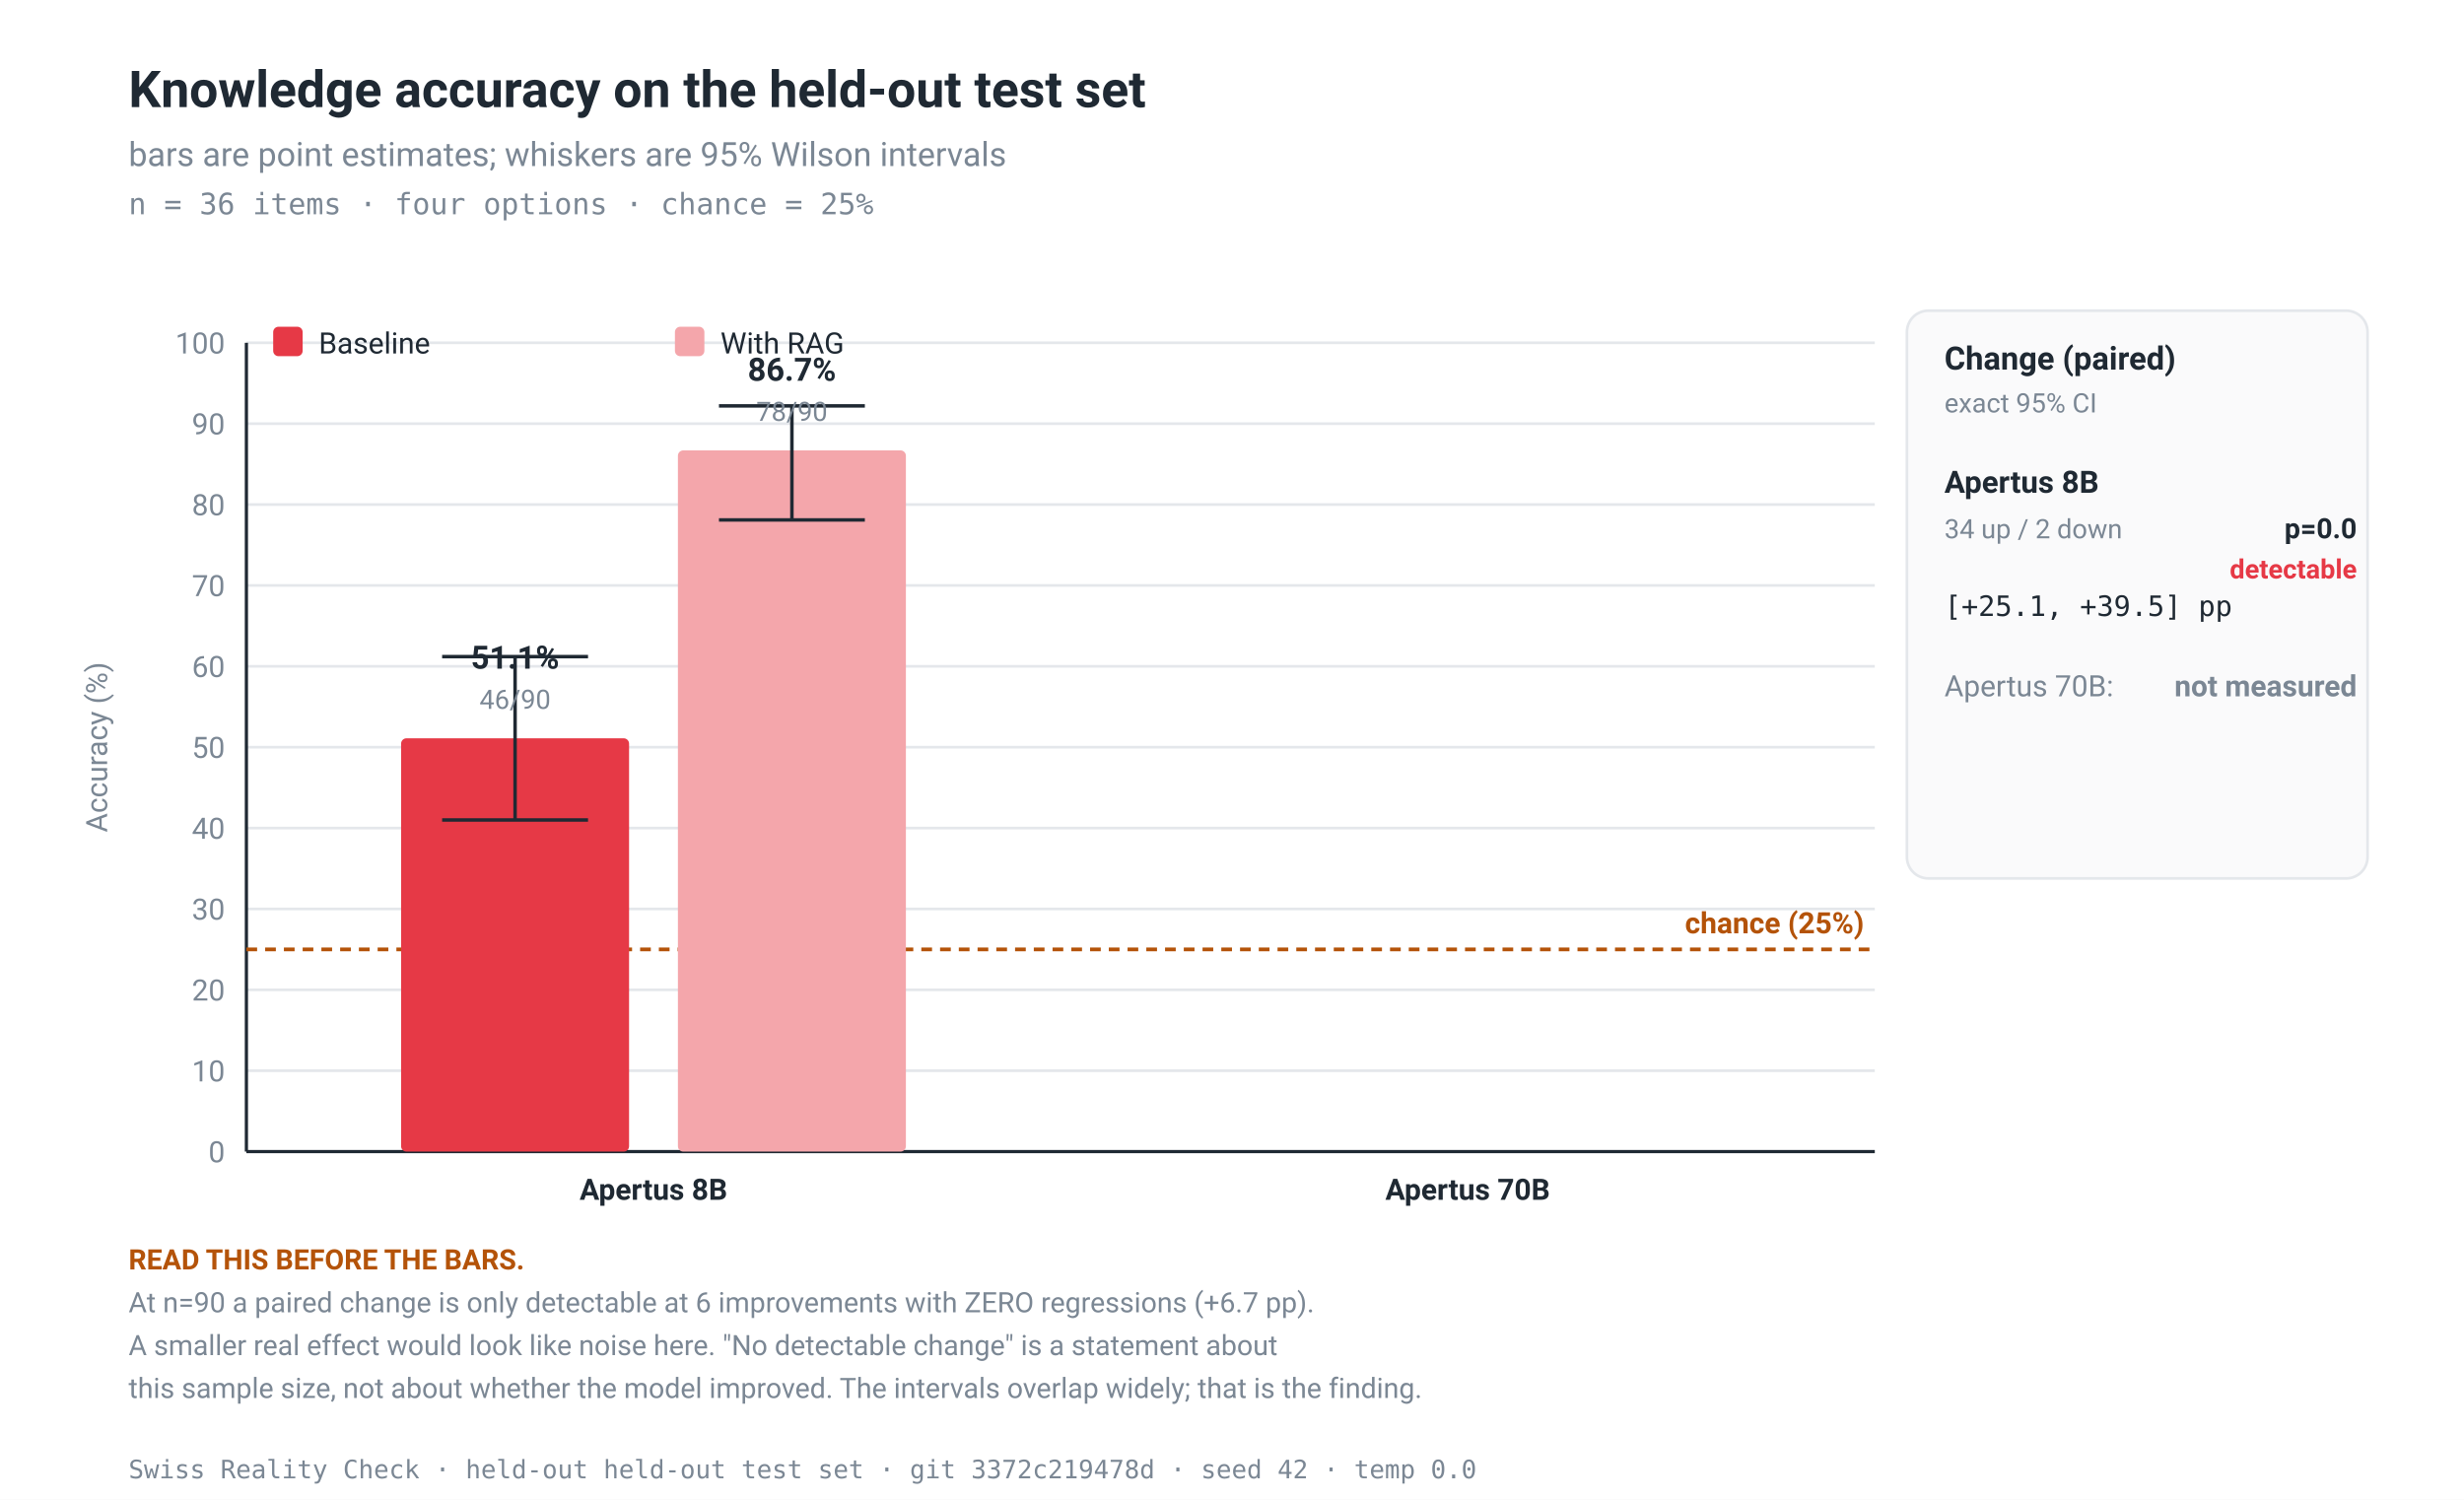
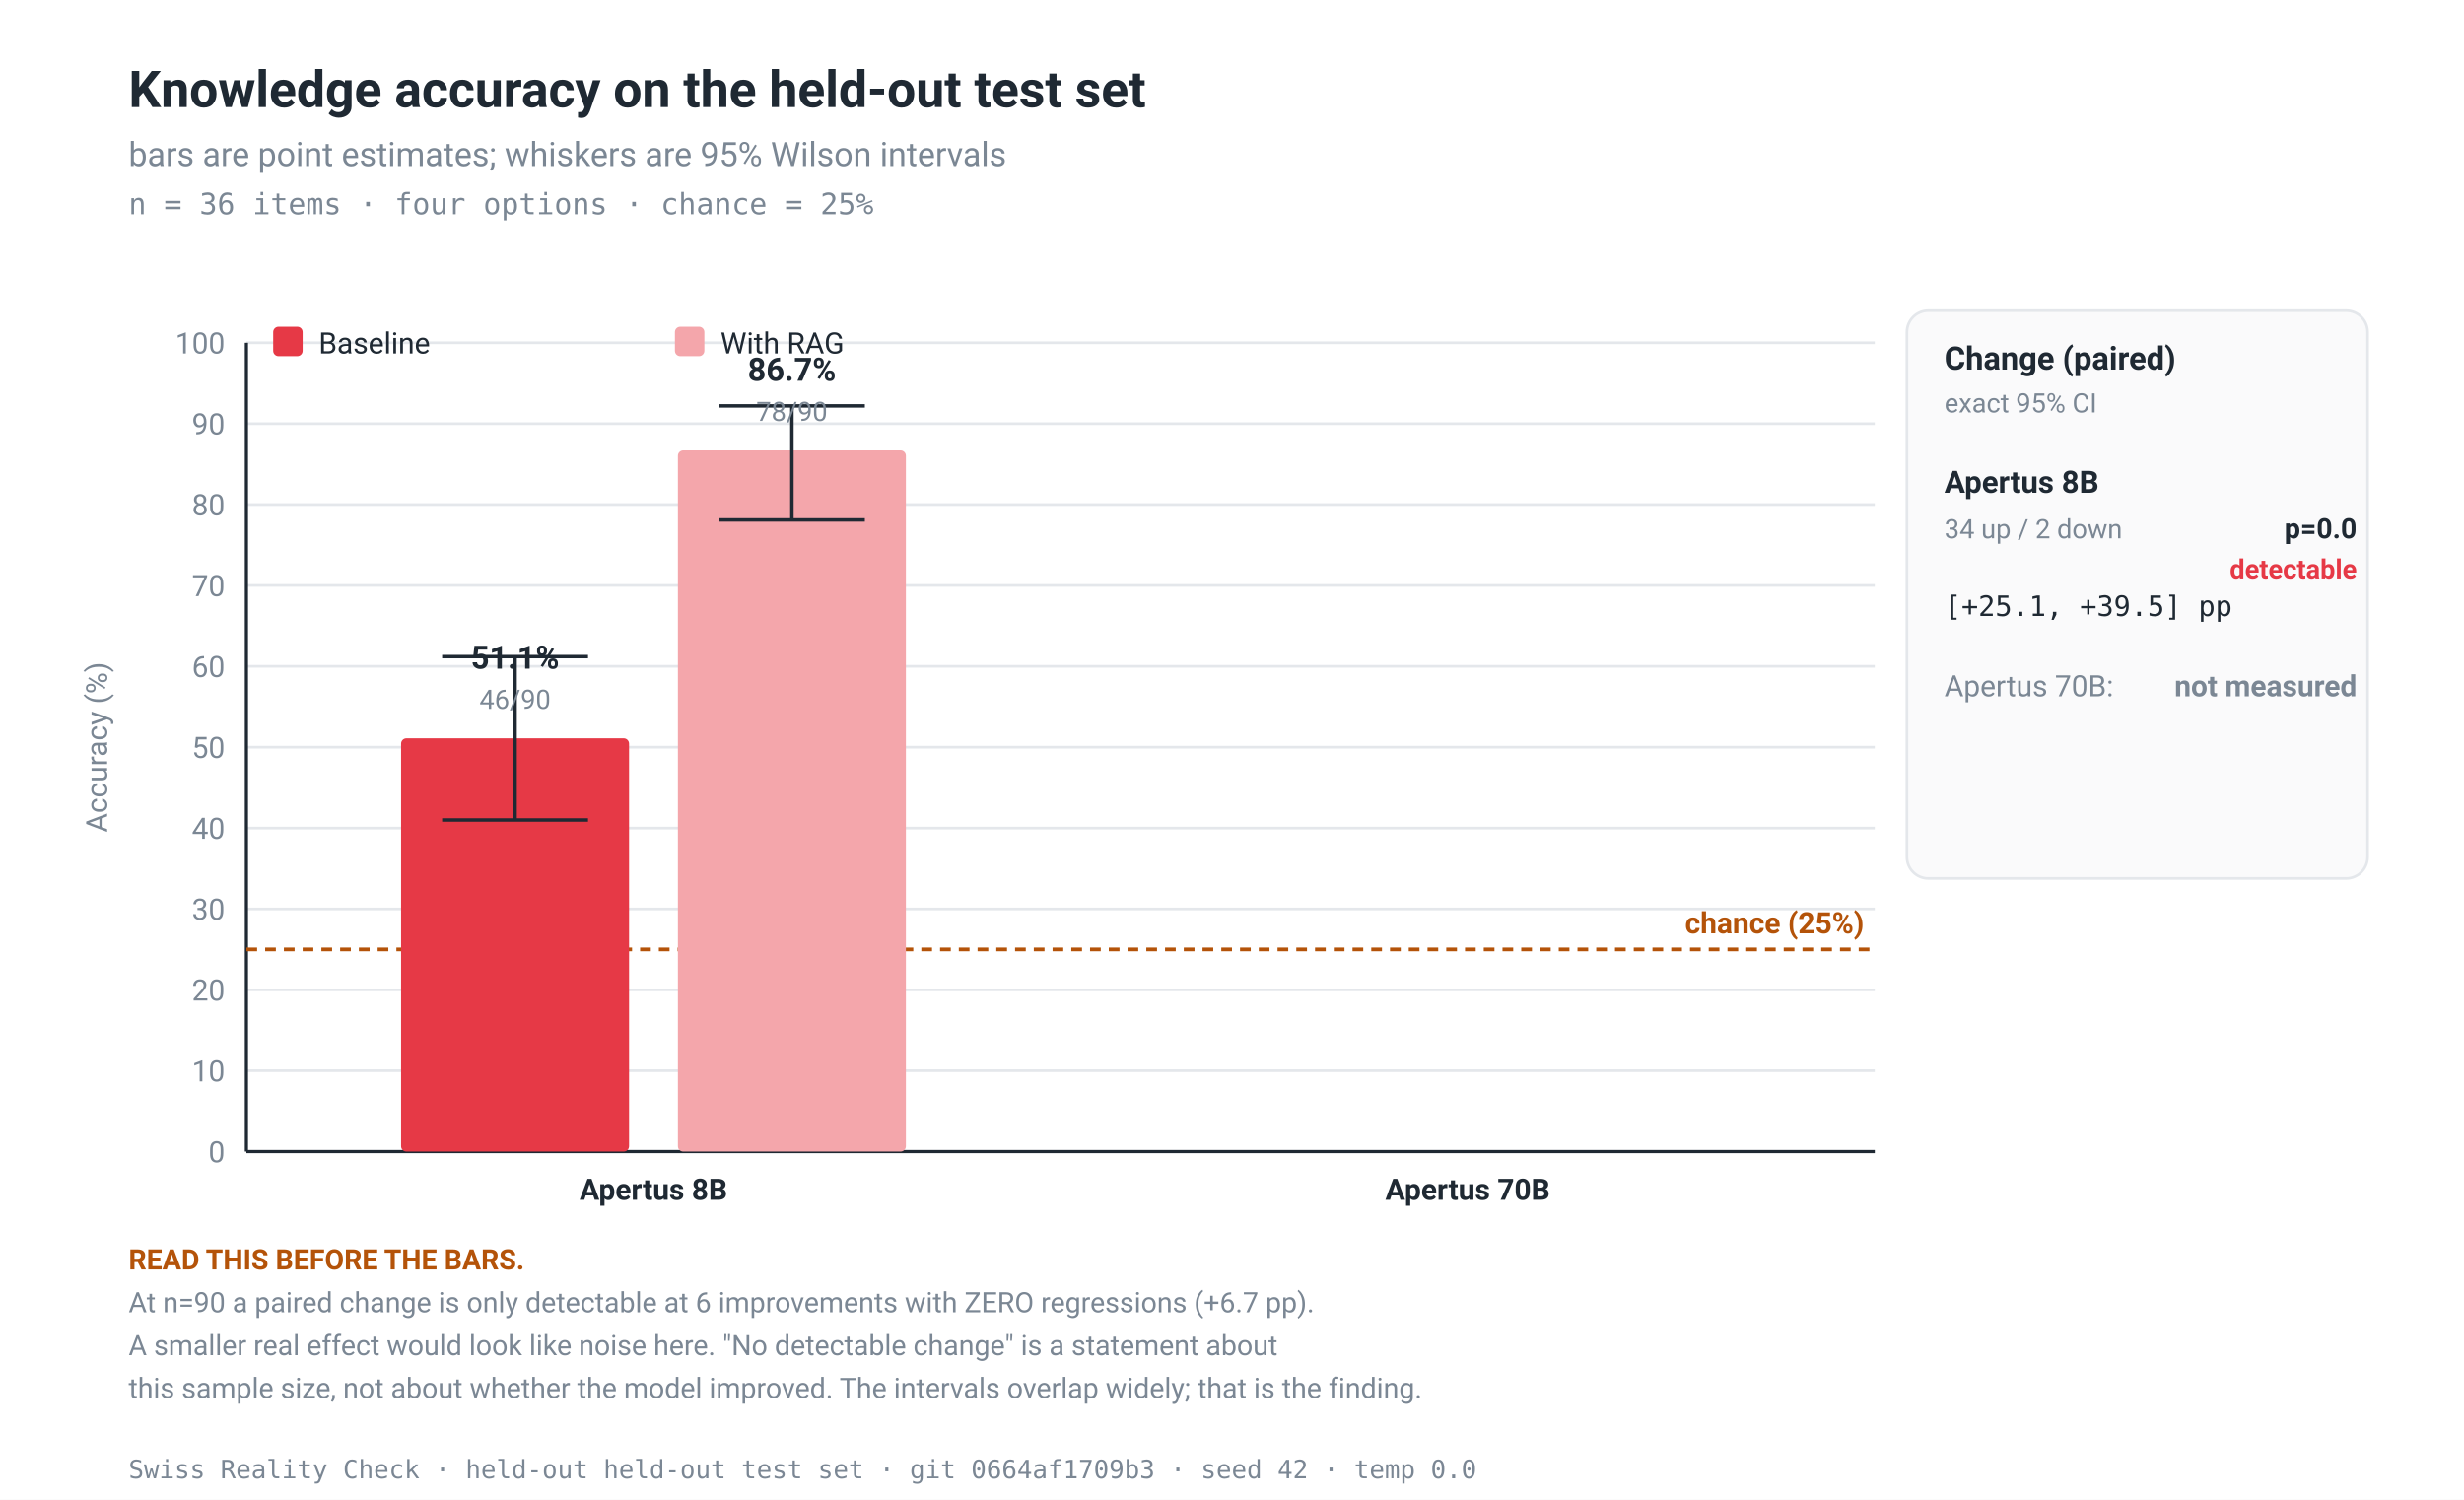
<svg xmlns="http://www.w3.org/2000/svg" width="920" height="560" viewBox="0 0 920 560" role="img" aria-labelledby="t" font-family="ui-sans-serif, -apple-system, 'Segoe UI', Roboto, 'Helvetica Neue', Arial, sans-serif">
  <rect width="920" height="560" fill="#FFFFFF" />
  <text x="48.00" y="40.00" font-family="ui-sans-serif, -apple-system, 'Segoe UI', Roboto, 'Helvetica Neue', Arial, sans-serif" font-size="19" fill="#1F2933" font-weight="bold" text-anchor="start" opacity="1.0" font-style="">Knowledge accuracy on the held-out test set</text>
  <text x="48.00" y="62.00" font-family="ui-sans-serif, -apple-system, 'Segoe UI', Roboto, 'Helvetica Neue', Arial, sans-serif" font-size="12.5" fill="#7B8794" font-weight="normal" text-anchor="start" opacity="1.0" font-style="">bars are point estimates; whiskers are 95% Wilson intervals</text>
  <text x="48.00" y="80.00" font-family="ui-monospace, SFMono-Regular, Menlo, Consolas, monospace" font-size="11" fill="#7B8794" font-weight="normal" text-anchor="start" opacity="1.0" font-style="">n = 36 items · four options · chance = 25%</text>
  <line x1="92.00" y1="430.00" x2="700.00" y2="430.00" stroke="#E4E7EB" stroke-width="1" stroke-linecap="butt" />
  <text x="84.00" y="434.00" font-family="ui-sans-serif, -apple-system, 'Segoe UI', Roboto, 'Helvetica Neue', Arial, sans-serif" font-size="11" fill="#7B8794" font-weight="normal" text-anchor="end" opacity="1.0" font-style="">0</text>
  <line x1="92.00" y1="399.80" x2="700.00" y2="399.80" stroke="#E4E7EB" stroke-width="1" stroke-linecap="butt" />
  <text x="84.00" y="403.80" font-family="ui-sans-serif, -apple-system, 'Segoe UI', Roboto, 'Helvetica Neue', Arial, sans-serif" font-size="11" fill="#7B8794" font-weight="normal" text-anchor="end" opacity="1.0" font-style="">10</text>
  <line x1="92.00" y1="369.60" x2="700.00" y2="369.60" stroke="#E4E7EB" stroke-width="1" stroke-linecap="butt" />
  <text x="84.00" y="373.60" font-family="ui-sans-serif, -apple-system, 'Segoe UI', Roboto, 'Helvetica Neue', Arial, sans-serif" font-size="11" fill="#7B8794" font-weight="normal" text-anchor="end" opacity="1.0" font-style="">20</text>
  <line x1="92.00" y1="339.40" x2="700.00" y2="339.40" stroke="#E4E7EB" stroke-width="1" stroke-linecap="butt" />
  <text x="84.00" y="343.40" font-family="ui-sans-serif, -apple-system, 'Segoe UI', Roboto, 'Helvetica Neue', Arial, sans-serif" font-size="11" fill="#7B8794" font-weight="normal" text-anchor="end" opacity="1.0" font-style="">30</text>
  <line x1="92.00" y1="309.20" x2="700.00" y2="309.20" stroke="#E4E7EB" stroke-width="1" stroke-linecap="butt" />
  <text x="84.00" y="313.20" font-family="ui-sans-serif, -apple-system, 'Segoe UI', Roboto, 'Helvetica Neue', Arial, sans-serif" font-size="11" fill="#7B8794" font-weight="normal" text-anchor="end" opacity="1.0" font-style="">40</text>
  <line x1="92.00" y1="279.00" x2="700.00" y2="279.00" stroke="#E4E7EB" stroke-width="1" stroke-linecap="butt" />
  <text x="84.00" y="283.00" font-family="ui-sans-serif, -apple-system, 'Segoe UI', Roboto, 'Helvetica Neue', Arial, sans-serif" font-size="11" fill="#7B8794" font-weight="normal" text-anchor="end" opacity="1.0" font-style="">50</text>
  <line x1="92.00" y1="248.80" x2="700.00" y2="248.80" stroke="#E4E7EB" stroke-width="1" stroke-linecap="butt" />
  <text x="84.00" y="252.80" font-family="ui-sans-serif, -apple-system, 'Segoe UI', Roboto, 'Helvetica Neue', Arial, sans-serif" font-size="11" fill="#7B8794" font-weight="normal" text-anchor="end" opacity="1.0" font-style="">60</text>
  <line x1="92.00" y1="218.60" x2="700.00" y2="218.60" stroke="#E4E7EB" stroke-width="1" stroke-linecap="butt" />
  <text x="84.00" y="222.60" font-family="ui-sans-serif, -apple-system, 'Segoe UI', Roboto, 'Helvetica Neue', Arial, sans-serif" font-size="11" fill="#7B8794" font-weight="normal" text-anchor="end" opacity="1.0" font-style="">70</text>
  <line x1="92.00" y1="188.40" x2="700.00" y2="188.40" stroke="#E4E7EB" stroke-width="1" stroke-linecap="butt" />
  <text x="84.00" y="192.40" font-family="ui-sans-serif, -apple-system, 'Segoe UI', Roboto, 'Helvetica Neue', Arial, sans-serif" font-size="11" fill="#7B8794" font-weight="normal" text-anchor="end" opacity="1.0" font-style="">80</text>
  <line x1="92.00" y1="158.20" x2="700.00" y2="158.20" stroke="#E4E7EB" stroke-width="1" stroke-linecap="butt" />
  <text x="84.00" y="162.20" font-family="ui-sans-serif, -apple-system, 'Segoe UI', Roboto, 'Helvetica Neue', Arial, sans-serif" font-size="11" fill="#7B8794" font-weight="normal" text-anchor="end" opacity="1.0" font-style="">90</text>
  <line x1="92.00" y1="128.00" x2="700.00" y2="128.00" stroke="#E4E7EB" stroke-width="1" stroke-linecap="butt" />
  <text x="84.00" y="132.00" font-family="ui-sans-serif, -apple-system, 'Segoe UI', Roboto, 'Helvetica Neue', Arial, sans-serif" font-size="11" fill="#7B8794" font-weight="normal" text-anchor="end" opacity="1.0" font-style="">100</text>
  <line x1="92.00" y1="128.00" x2="92.00" y2="430.00" stroke="#1F2933" stroke-width="1.2" stroke-linecap="butt" />
  <line x1="92.00" y1="430.00" x2="700.00" y2="430.00" stroke="#1F2933" stroke-width="1.2" stroke-linecap="butt" />
  <text x="40.00" y="279.00" font-family="ui-sans-serif, -apple-system, 'Segoe UI', Roboto, 'Helvetica Neue', Arial, sans-serif" font-size="11" fill="#7B8794" font-weight="normal" text-anchor="middle" transform="rotate(-90 40.00 279.00)">Accuracy (%)</text>
  <line x1="92.00" y1="354.50" x2="700.00" y2="354.50" stroke="#B45309" stroke-width="1.4" stroke-linecap="butt" stroke-dasharray="4 3" />
  <text x="696.00" y="348.50" font-family="ui-sans-serif, -apple-system, 'Segoe UI', Roboto, 'Helvetica Neue', Arial, sans-serif" font-size="11" fill="#B45309" font-weight="bold" text-anchor="end" opacity="1.0" font-style="">chance (25%)</text>
  <rect x="149.76" y="275.68" width="85.12" height="154.32" rx="2" fill="#E63946" stroke="none" stroke-width="1.4" opacity="1.0" />
  <line x1="192.32" y1="245.18" x2="192.32" y2="306.18" stroke="#1F2933" stroke-width="1.3" stroke-linecap="butt" />
  <line x1="165.08" y1="245.18" x2="219.56" y2="245.18" stroke="#1F2933" stroke-width="1.3" stroke-linecap="butt" />
  <line x1="165.08" y1="306.18" x2="219.56" y2="306.18" stroke="#1F2933" stroke-width="1.3" stroke-linecap="butt" />
  <text x="192.32" y="249.68" font-family="ui-sans-serif, -apple-system, 'Segoe UI', Roboto, 'Helvetica Neue', Arial, sans-serif" font-size="12" fill="#1F2933" font-weight="bold" text-anchor="middle" opacity="1.0" font-style="">51.1%</text>
  <text x="192.32" y="264.68" font-family="ui-sans-serif, -apple-system, 'Segoe UI', Roboto, 'Helvetica Neue', Arial, sans-serif" font-size="10" fill="#7B8794" font-weight="normal" text-anchor="middle" opacity="1.0" font-style="">46/90</text>
  <rect x="253.12" y="168.17" width="85.12" height="261.83" rx="2" fill="#F4A6AB" stroke="none" stroke-width="1.4" opacity="1.0" />
  <line x1="295.68" y1="151.56" x2="295.68" y2="194.14" stroke="#1F2933" stroke-width="1.3" stroke-linecap="butt" />
  <line x1="268.44" y1="151.56" x2="322.92" y2="151.56" stroke="#1F2933" stroke-width="1.3" stroke-linecap="butt" />
  <line x1="268.44" y1="194.14" x2="322.92" y2="194.14" stroke="#1F2933" stroke-width="1.3" stroke-linecap="butt" />
  <text x="295.68" y="142.17" font-family="ui-sans-serif, -apple-system, 'Segoe UI', Roboto, 'Helvetica Neue', Arial, sans-serif" font-size="12" fill="#1F2933" font-weight="bold" text-anchor="middle" opacity="1.0" font-style="">86.7%</text>
  <text x="295.68" y="157.17" font-family="ui-sans-serif, -apple-system, 'Segoe UI', Roboto, 'Helvetica Neue', Arial, sans-serif" font-size="10" fill="#7B8794" font-weight="normal" text-anchor="middle" opacity="1.0" font-style="">78/90</text>
  <text x="244.00" y="448.00" font-family="ui-sans-serif, -apple-system, 'Segoe UI', Roboto, 'Helvetica Neue', Arial, sans-serif" font-size="11" fill="#1F2933" font-weight="bold" text-anchor="middle" opacity="1.0" font-style="">Apertus 8B</text>
  <text x="548.00" y="448.00" font-family="ui-sans-serif, -apple-system, 'Segoe UI', Roboto, 'Helvetica Neue', Arial, sans-serif" font-size="11" fill="#1F2933" font-weight="bold" text-anchor="middle" opacity="1.0" font-style="">Apertus 70B</text>
  <rect x="102.00" y="122.00" width="11.00" height="11.00" rx="2" fill="#E63946" stroke="none" stroke-width="1" opacity="1.0" />
  <text x="119.00" y="132.00" font-family="ui-sans-serif, -apple-system, 'Segoe UI', Roboto, 'Helvetica Neue', Arial, sans-serif" font-size="11" fill="#1F2933" font-weight="normal" text-anchor="start" opacity="1.0" font-style="">Baseline</text>
  <rect x="252.00" y="122.00" width="11.00" height="11.00" rx="2" fill="#F4A6AB" stroke="none" stroke-width="1" opacity="1.0" />
  <text x="269.00" y="132.00" font-family="ui-sans-serif, -apple-system, 'Segoe UI', Roboto, 'Helvetica Neue', Arial, sans-serif" font-size="11" fill="#1F2933" font-weight="normal" text-anchor="start" opacity="1.0" font-style="">With RAG</text>
  <rect x="712.00" y="116.00" width="172.00" height="212.00" rx="8" fill="#FAFAFB" stroke="#E4E7EB" stroke-width="1" opacity="1.0" />
  <text x="726.00" y="138.00" font-family="ui-sans-serif, -apple-system, 'Segoe UI', Roboto, 'Helvetica Neue', Arial, sans-serif" font-size="12" fill="#1F2933" font-weight="bold" text-anchor="start" opacity="1.0" font-style="">Change (paired)</text>
  <text x="726.00" y="154.00" font-family="ui-sans-serif, -apple-system, 'Segoe UI', Roboto, 'Helvetica Neue', Arial, sans-serif" font-size="10" fill="#7B8794" font-weight="normal" text-anchor="start" opacity="1.0" font-style="">exact 95% CI</text>
  <text x="726.00" y="184.00" font-family="ui-sans-serif, -apple-system, 'Segoe UI', Roboto, 'Helvetica Neue', Arial, sans-serif" font-size="11.5" fill="#1F2933" font-weight="bold" text-anchor="start" opacity="1.0" font-style="">Apertus 8B</text>
  <text x="726.00" y="201.00" font-family="ui-sans-serif, -apple-system, 'Segoe UI', Roboto, 'Helvetica Neue', Arial, sans-serif" font-size="10" fill="#7B8794" font-weight="normal" text-anchor="start" opacity="1.0" font-style="">34 up / 2 down</text>
  <text x="880.00" y="201.00" font-family="ui-sans-serif, -apple-system, 'Segoe UI', Roboto, 'Helvetica Neue', Arial, sans-serif" font-size="10.5" fill="#1F2933" font-weight="bold" text-anchor="end" opacity="1.0" font-style="">p=0.0</text>
  <text x="880.00" y="216.00" font-family="ui-sans-serif, -apple-system, 'Segoe UI', Roboto, 'Helvetica Neue', Arial, sans-serif" font-size="10" fill="#E63946" font-weight="bold" text-anchor="end" opacity="1.0" font-style="">detectable</text>
  <text x="726.00" y="230.00" font-family="ui-monospace, SFMono-Regular, Menlo, Consolas, monospace" font-size="10.5" fill="#1F2933" font-weight="normal" text-anchor="start" opacity="1.0" font-style="">[+25.1, +39.5] pp</text>
  <text x="726.00" y="260.00" font-family="ui-sans-serif, -apple-system, 'Segoe UI', Roboto, 'Helvetica Neue', Arial, sans-serif" font-size="11" fill="#7B8794" font-weight="normal" text-anchor="start" opacity="1.0" font-style="">Apertus 70B:</text>
  <text x="880.00" y="260.00" font-family="ui-sans-serif, -apple-system, 'Segoe UI', Roboto, 'Helvetica Neue', Arial, sans-serif" font-size="11" fill="#7B8794" font-weight="bold" text-anchor="end" opacity="1.0" font-style="">not measured</text>
  <text x="48.00" y="474.00" font-family="ui-sans-serif, -apple-system, 'Segoe UI', Roboto, 'Helvetica Neue', Arial, sans-serif" font-size="10.5" fill="#B45309" font-weight="bold" text-anchor="start" opacity="1.0" font-style="">READ THIS BEFORE THE BARS.</text>
  <text x="48.00" y="490.00" font-family="ui-sans-serif, -apple-system, 'Segoe UI', Roboto, 'Helvetica Neue', Arial, sans-serif" font-size="10.5" fill="#7B8794" font-weight="normal" text-anchor="start" opacity="1.0" font-style="">At n=90 a paired change is only detectable at 6 improvements with ZERO regressions (+6.7 pp).</text>
  <text x="48.00" y="506.00" font-family="ui-sans-serif, -apple-system, 'Segoe UI', Roboto, 'Helvetica Neue', Arial, sans-serif" font-size="10.5" fill="#7B8794" font-weight="normal" text-anchor="start" opacity="1.0" font-style="">A smaller real effect would look like noise here. "No detectable change" is a statement about</text>
  <text x="48.00" y="522.00" font-family="ui-sans-serif, -apple-system, 'Segoe UI', Roboto, 'Helvetica Neue', Arial, sans-serif" font-size="10.5" fill="#7B8794" font-weight="normal" text-anchor="start" opacity="1.0" font-style="">this sample size, not about whether the model improved. The intervals overlap widely; that is the finding.</text>
-   <text x="48.00" y="552.00" font-family="ui-monospace, SFMono-Regular, Menlo, Consolas, monospace" font-size="9.5" fill="#7B8794" font-weight="normal" text-anchor="start" opacity="1.0" font-style="">Swiss Reality Check · held-out held-out test set · git 3372c219478d · seed 42 · temp 0.0</text>
+   <text x="48.00" y="552.00" font-family="ui-monospace, SFMono-Regular, Menlo, Consolas, monospace" font-size="9.5" fill="#7B8794" font-weight="normal" text-anchor="start" opacity="1.0" font-style="">Swiss Reality Check · held-out held-out test set · git 0664af1709b3 · seed 42 · temp 0.0</text>
</svg>
